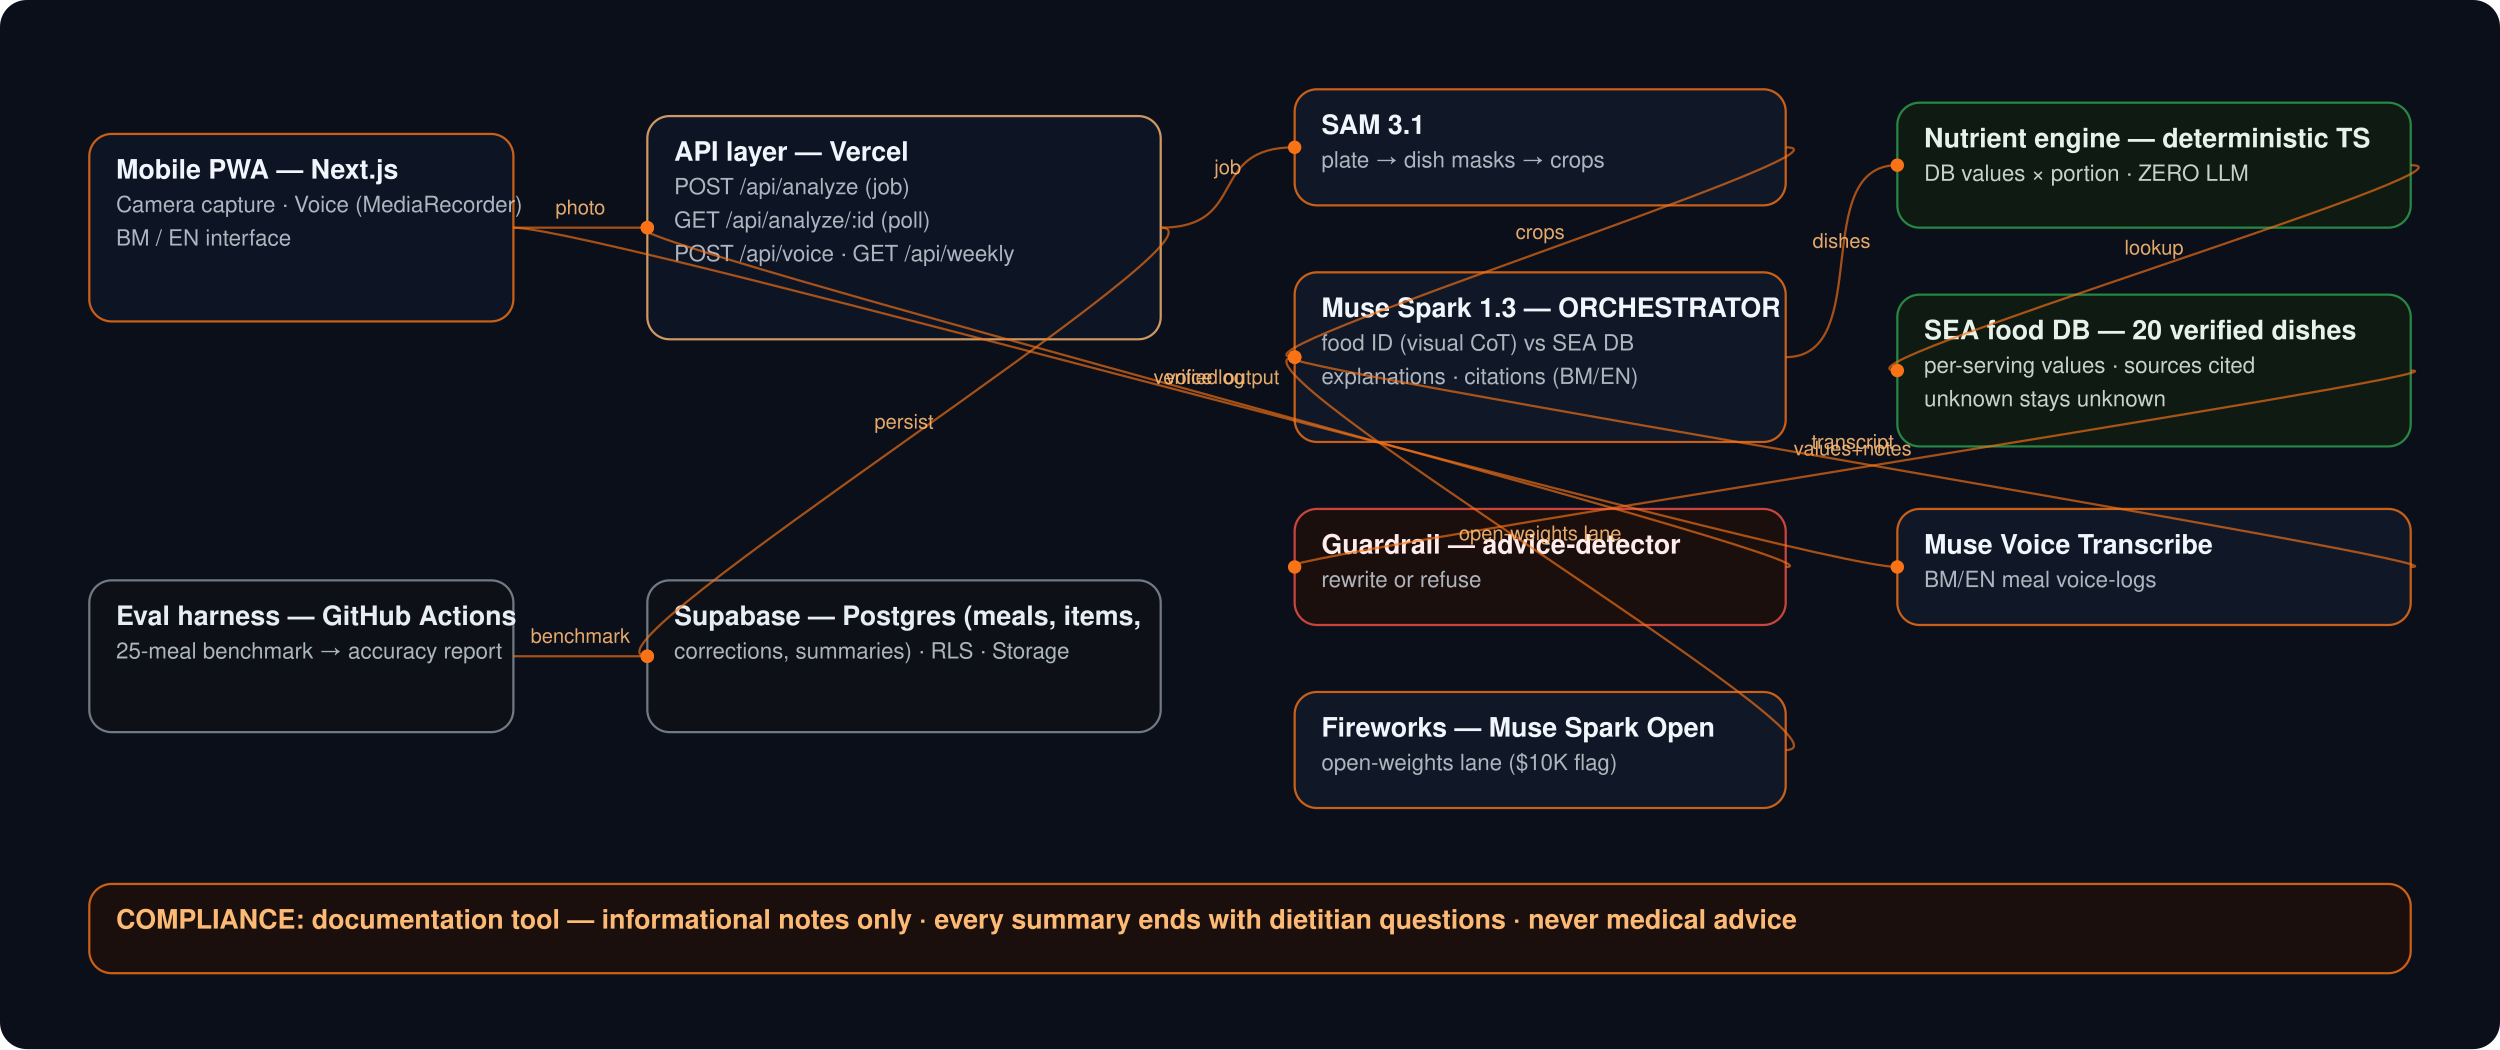
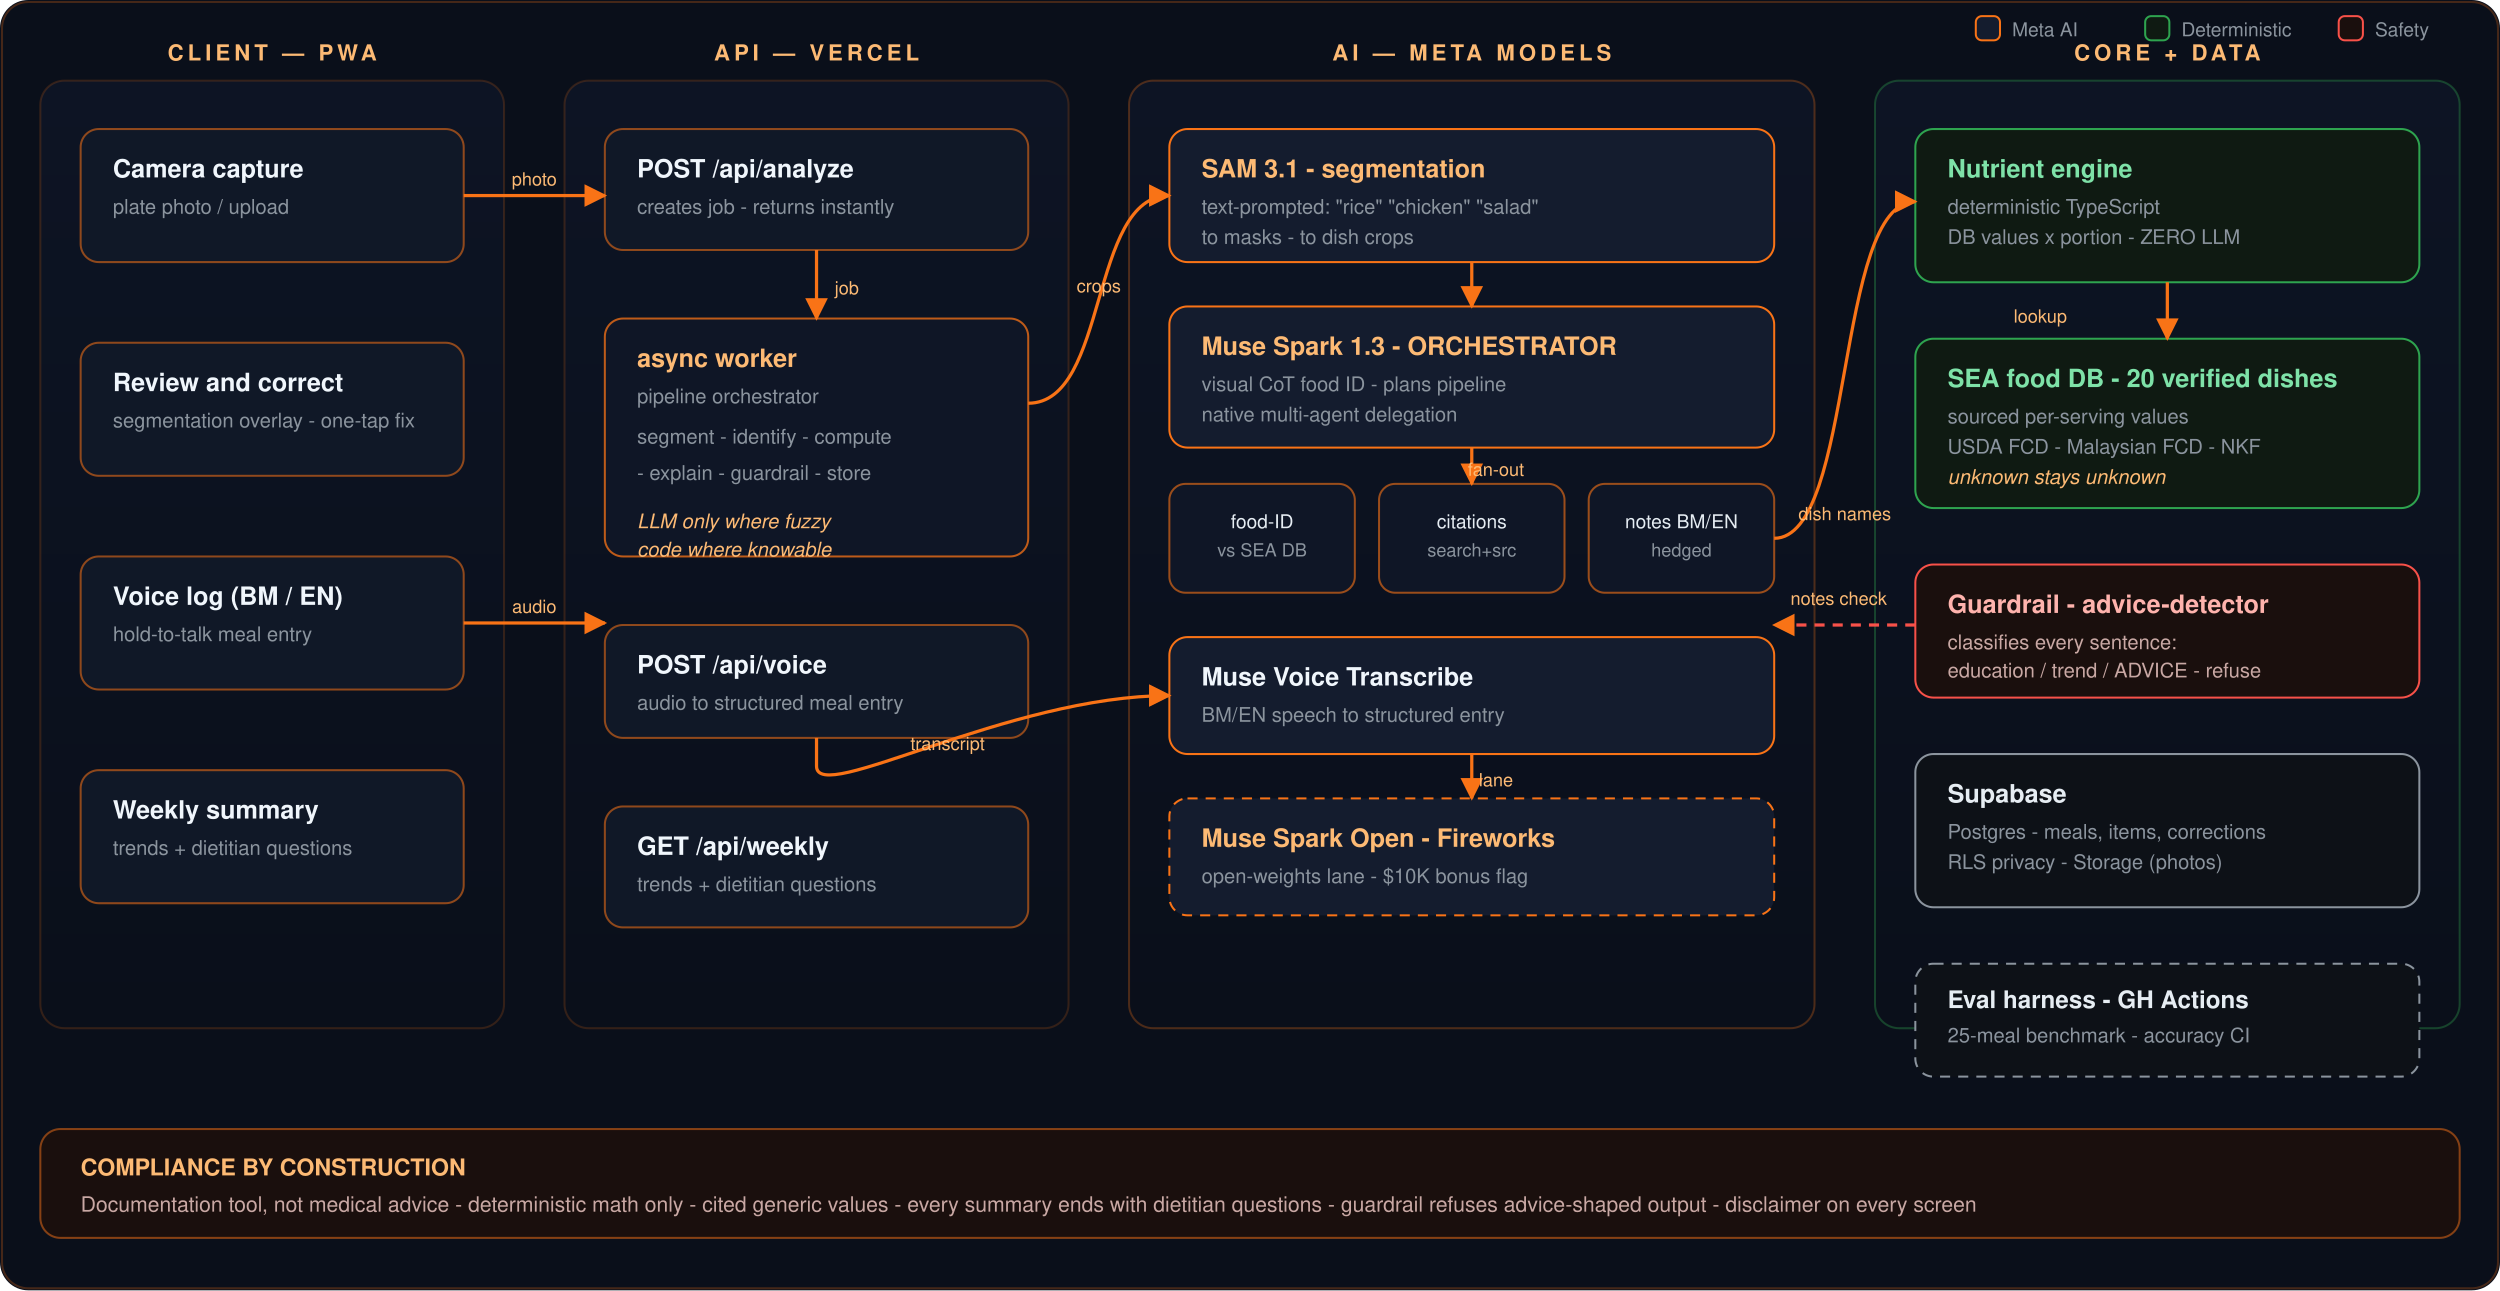
- <svg xmlns="http://www.w3.org/2000/svg" width="1120" height="470" viewBox="0 0 1120 470" font-family="Segoe UI,Helvetica,sans-serif">
-   <rect width="1120" height="470" fill="#0a0f1a" rx="12" />
-   <rect x="40" y="60" width="190" height="84" rx="10" fill="#0d1424" stroke="#F97316" stroke-opacity="0.8" />
-   <text x="52" y="80" font-size="12" font-weight="600" fill="#f0f6fc">Mobile PWA — Next.js</text>
-   <text x="52" y="95" font-size="10" fill="#c9d1d9" opacity="0.85">Camera capture · Voice (MediaRecorder)</text>
-   <text x="52" y="110" font-size="10" fill="#c9d1d9" opacity="0.85">BM / EN interface</text>
-   <rect x="290" y="52" width="230" height="100" rx="10" fill="#0d1424" stroke="#FDBA74" stroke-opacity="0.8" />
-   <text x="302" y="72" font-size="12" font-weight="600" fill="#f0f6fc">API layer — Vercel</text>
-   <text x="302" y="87" font-size="10" fill="#c9d1d9" opacity="0.85">POST /api/analyze (job)</text>
-   <text x="302" y="102" font-size="10" fill="#c9d1d9" opacity="0.85">GET /api/analyze/:id (poll)</text>
-   <text x="302" y="117" font-size="10" fill="#c9d1d9" opacity="0.85">POST /api/voice · GET /api/weekly</text>
-   <rect x="580" y="40" width="220" height="52" rx="10" fill="#101827" stroke="#F97316" stroke-opacity="0.8" />
-   <text x="592" y="60" font-size="12" font-weight="600" fill="#f0f6fc">SAM 3.1</text>
-   <text x="592" y="75" font-size="10" fill="#c9d1d9" opacity="0.85">plate → dish masks → crops</text>
-   <rect x="580" y="122" width="220" height="76" rx="10" fill="#101827" stroke="#F97316" stroke-opacity="0.8" />
-   <text x="592" y="142" font-size="12" font-weight="600" fill="#f0f6fc">Muse Spark 1.3 — ORCHESTRATOR</text>
-   <text x="592" y="157" font-size="10" fill="#c9d1d9" opacity="0.85">food ID (visual CoT) vs SEA DB</text>
-   <text x="592" y="172" font-size="10" fill="#c9d1d9" opacity="0.85">explanations · citations (BM/EN)</text>
-   <rect x="580" y="228" width="220" height="52" rx="10" fill="#1a0f0d" stroke="#f85149" stroke-opacity="0.8" />
-   <text x="592" y="248" font-size="12" font-weight="600" fill="#ffebe9">Guardrail — advice-detector</text>
-   <text x="592" y="263" font-size="10" fill="#c9d1d9" opacity="0.85">rewrite or refuse</text>
-   <rect x="850" y="46" width="230" height="56" rx="10" fill="#0f1a12" stroke="#2ea44f" stroke-opacity="0.8" />
-   <text x="862" y="66" font-size="12" font-weight="600" fill="#e6f2ea">Nutrient engine — deterministic TS</text>
-   <text x="862" y="81" font-size="10" fill="#e6f2ea" opacity="0.85">DB values × portion · ZERO LLM</text>
-   <rect x="850" y="132" width="230" height="68" rx="10" fill="#0f1a12" stroke="#2ea44f" stroke-opacity="0.8" />
-   <text x="862" y="152" font-size="12" font-weight="600" fill="#e6f2ea">SEA food DB — 20 verified dishes</text>
-   <text x="862" y="167" font-size="10" fill="#e6f2ea" opacity="0.85">per-serving values · sources cited</text>
-   <text x="862" y="182" font-size="10" fill="#e6f2ea" opacity="0.85">unknown stays unknown</text>
-   <rect x="850" y="228" width="230" height="52" rx="10" fill="#101827" stroke="#F97316" stroke-opacity="0.8" />
-   <text x="862" y="248" font-size="12" font-weight="600" fill="#f0f6fc">Muse Voice Transcribe</text>
-   <text x="862" y="263" font-size="10" fill="#c9d1d9" opacity="0.85">BM/EN meal voice-logs</text>
-   <rect x="290" y="260" width="230" height="68" rx="10" fill="#0d1117" stroke="#8b949e" stroke-opacity="0.8" />
-   <text x="302" y="280" font-size="12" font-weight="600" fill="#e6edf3">Supabase — Postgres (meals, items,</text>
-   <text x="302" y="295" font-size="10" fill="#c9d1d9" opacity="0.85">corrections, summaries) · RLS · Storage</text>
-   <rect x="40" y="260" width="190" height="68" rx="10" fill="#0d1117" stroke="#8b949e" stroke-opacity="0.8" />
-   <text x="52" y="280" font-size="12" font-weight="600" fill="#e6edf3">Eval harness — GitHub Actions</text>
-   <text x="52" y="295" font-size="10" fill="#c9d1d9" opacity="0.85">25-meal benchmark → accuracy report</text>
-   <rect x="580" y="310" width="220" height="52" rx="10" fill="#101827" stroke="#F97316" stroke-opacity="0.8" />
-   <text x="592" y="330" font-size="12" font-weight="600" fill="#f0f6fc">Fireworks — Muse Spark Open</text>
-   <text x="592" y="345" font-size="10" fill="#c9d1d9" opacity="0.85">open-weights lane ($10K flag)</text>
-   <rect x="40" y="396" width="1040" height="40" rx="10" fill="#1a0f0d" stroke="#F97316" stroke-opacity="0.8" />
-   <text x="52" y="416" font-size="12" font-weight="600" fill="#FDBA74">COMPLIANCE: documentation tool — informational notes only · every summary ends with dietitian questions · never medical advice</text>
-   <path d="M230 102.0 L290 102.0" fill="none" stroke="#F97316" stroke-opacity="0.65" />
-   <circle cx="290" cy="102.0" r="3" fill="#F97316" />
-   <text x="260.0" y="96.0" font-size="9" fill="#FDBA74" text-anchor="middle" opacity="0.9">photo</text>
-   <path d="M520 102.0 C560 102.0 540 66.0 580 66.0" fill="none" stroke="#F97316" stroke-opacity="0.65" />
-   <circle cx="580" cy="66.0" r="3" fill="#F97316" />
-   <text x="550.0" y="78.0" font-size="9" fill="#FDBA74" text-anchor="middle" opacity="0.9">job</text>
-   <path d="M800 66.0 C840 66.0 540 160.0 580 160.0" fill="none" stroke="#F97316" stroke-opacity="0.65" />
-   <circle cx="580" cy="160.0" r="3" fill="#F97316" />
-   <text x="690.0" y="107.0" font-size="9" fill="#FDBA74" text-anchor="middle" opacity="0.9">crops</text>
-   <path d="M800 160.0 C840 160.0 810 74.0 850 74.0" fill="none" stroke="#F97316" stroke-opacity="0.65" />
-   <circle cx="850" cy="74.0" r="3" fill="#F97316" />
-   <text x="825.0" y="111.0" font-size="9" fill="#FDBA74" text-anchor="middle" opacity="0.9">dishes</text>
-   <path d="M1080 74.0 C1120 74.0 810 166.0 850 166.0" fill="none" stroke="#F97316" stroke-opacity="0.65" />
-   <circle cx="850" cy="166.0" r="3" fill="#F97316" />
-   <text x="965.0" y="114.0" font-size="9" fill="#FDBA74" text-anchor="middle" opacity="0.9">lookup</text>
-   <path d="M1080 166.0 C1120 166.0 540 254.0 580 254.0" fill="none" stroke="#F97316" stroke-opacity="0.65" />
-   <circle cx="580" cy="254.0" r="3" fill="#F97316" />
-   <text x="830.0" y="204.0" font-size="9" fill="#FDBA74" text-anchor="middle" opacity="0.9">values+notes</text>
-   <path d="M800 254.0 C840 254.0 250 102.0 290 102.0" fill="none" stroke="#F97316" stroke-opacity="0.65" />
-   <circle cx="290" cy="102.0" r="3" fill="#F97316" />
-   <text x="545.0" y="172.0" font-size="9" fill="#FDBA74" text-anchor="middle" opacity="0.9">verified output</text>
-   <path d="M520 102.0 C560 102.0 250 294.0 290 294.0" fill="none" stroke="#F97316" stroke-opacity="0.65" />
-   <circle cx="290" cy="294.0" r="3" fill="#F97316" />
-   <text x="405.0" y="192.0" font-size="9" fill="#FDBA74" text-anchor="middle" opacity="0.9">persist</text>
-   <path d="M230 294.0 L290 294.0" fill="none" stroke="#F97316" stroke-opacity="0.65" />
-   <circle cx="290" cy="294.0" r="3" fill="#F97316" />
-   <text x="260.0" y="288.0" font-size="9" fill="#FDBA74" text-anchor="middle" opacity="0.9">benchmark</text>
-   <path d="M230 102.0 C270 102.0 810 254.0 850 254.0" fill="none" stroke="#F97316" stroke-opacity="0.65" />
-   <circle cx="850" cy="254.0" r="3" fill="#F97316" />
-   <text x="540.0" y="172.0" font-size="9" fill="#FDBA74" text-anchor="middle" opacity="0.9">voice log</text>
-   <path d="M1080 254.0 C1120 254.0 540 160.0 580 160.0" fill="none" stroke="#F97316" stroke-opacity="0.65" />
-   <circle cx="580" cy="160.0" r="3" fill="#F97316" />
-   <text x="830.0" y="201.0" font-size="9" fill="#FDBA74" text-anchor="middle" opacity="0.9">transcript</text>
-   <path d="M800 336.0 C840 336.0 540 160.0 580 160.0" fill="none" stroke="#F97316" stroke-opacity="0.65" />
-   <circle cx="580" cy="160.0" r="3" fill="#F97316" />
-   <text x="690.0" y="242.0" font-size="9" fill="#FDBA74" text-anchor="middle" opacity="0.9">open-weights lane</text>
+ <svg xmlns="http://www.w3.org/2000/svg" width="1240" height="640" viewBox="0 0 1240 640" font-family="Segoe UI,Helvetica,Arial,sans-serif">
+   <defs>
+     <marker id="arr" viewBox="0 0 10 10" refX="9" refY="5" markerWidth="7" markerHeight="7" orient="auto-start-reverse">
+       <path d="M0 0 L10 5 L0 10 z" fill="#F97316" />
+     </marker>
+     <linearGradient id="lanebg" x1="0" y1="0" x2="0" y2="1">
+       <stop offset="0" stop-color="#0d1424" />
+       <stop offset="1" stop-color="#0a0f1a" />
+     </linearGradient>
+   </defs>
+   <rect width="1240" height="640" fill="#0a0f1a" rx="14" />
+   <rect x="1" y="1" width="1238" height="638" rx="13" fill="none" stroke="#F97316" stroke-opacity="0.25" />
+   <rect x="20" y="40" width="230" height="470" rx="12" fill="url(#lanebg)" stroke="#F97316" stroke-opacity="0.18" />
+   <rect x="280" y="40" width="250" height="470" rx="12" fill="url(#lanebg)" stroke="#F97316" stroke-opacity="0.18" />
+   <rect x="560" y="40" width="340" height="470" rx="12" fill="url(#lanebg)" stroke="#F97316" stroke-opacity="0.28" />
+   <rect x="930" y="40" width="290" height="470" rx="12" fill="url(#lanebg)" stroke="#2ea44f" stroke-opacity="0.35" />
+   <g font-size="11" font-weight="700" letter-spacing="2" fill="#FDBA74">
+     <text x="135" y="30" text-anchor="middle">CLIENT — PWA</text>
+     <text x="405" y="30" text-anchor="middle">API — VERCEL</text>
+     <text x="730" y="30" text-anchor="middle">AI — META MODELS</text>
+     <text x="1075" y="30" text-anchor="middle">CORE + DATA</text>
+   </g>
+   <g>
+     <rect x="40" y="64" width="190" height="66" rx="9" fill="#101827" stroke="#F97316" stroke-opacity="0.55" />
+     <text x="56" y="88" font-size="12.5" font-weight="600" fill="#f0f6fc">Camera capture</text>
+     <text x="56" y="106" font-size="10" fill="#8b949e">plate photo / upload</text>
+     <rect x="40" y="170" width="190" height="66" rx="9" fill="#101827" stroke="#F97316" stroke-opacity="0.55" />
+     <text x="56" y="194" font-size="12.5" font-weight="600" fill="#f0f6fc">Review and correct</text>
+     <text x="56" y="212" font-size="10" fill="#8b949e">segmentation overlay - one-tap fix</text>
+     <rect x="40" y="276" width="190" height="66" rx="9" fill="#101827" stroke="#F97316" stroke-opacity="0.55" />
+     <text x="56" y="300" font-size="12.5" font-weight="600" fill="#f0f6fc">Voice log (BM / EN)</text>
+     <text x="56" y="318" font-size="10" fill="#8b949e">hold-to-talk meal entry</text>
+     <rect x="40" y="382" width="190" height="66" rx="9" fill="#101827" stroke="#F97316" stroke-opacity="0.55" />
+     <text x="56" y="406" font-size="12.5" font-weight="600" fill="#f0f6fc">Weekly summary</text>
+     <text x="56" y="424" font-size="10" fill="#8b949e">trends + dietitian questions</text>
+   </g>
+   <g>
+     <rect x="300" y="64" width="210" height="60" rx="9" fill="#101827" stroke="#F97316" stroke-opacity="0.55" />
+     <text x="316" y="88" font-size="12.5" font-weight="600" fill="#f0f6fc">POST /api/analyze</text>
+     <text x="316" y="106" font-size="10" fill="#8b949e">creates job - returns instantly</text>
+     <rect x="300" y="158" width="210" height="118" rx="9" fill="#0f1626" stroke="#F97316" stroke-opacity="0.75" />
+     <text x="316" y="182" font-size="12.5" font-weight="600" fill="#FDBA74">async worker</text>
+     <text x="316" y="200" font-size="10" fill="#8b949e">pipeline orchestrator</text>
+     <text x="316" y="220" font-size="10" fill="#8b949e">segment - identify - compute</text>
+     <text x="316" y="238" font-size="10" fill="#8b949e">- explain - guardrail - store</text>
+     <text x="316" y="262" font-size="10" fill="#FDBA74" font-style="italic">LLM only where fuzzy</text>
+     <text x="316" y="276" font-size="10" fill="#FDBA74" font-style="italic">code where knowable</text>
+     <rect x="300" y="310" width="210" height="56" rx="9" fill="#101827" stroke="#F97316" stroke-opacity="0.55" />
+     <text x="316" y="334" font-size="12.5" font-weight="600" fill="#f0f6fc">POST /api/voice</text>
+     <text x="316" y="352" font-size="10" fill="#8b949e">audio to structured meal entry</text>
+     <rect x="300" y="400" width="210" height="60" rx="9" fill="#101827" stroke="#F97316" stroke-opacity="0.55" />
+     <text x="316" y="424" font-size="12.5" font-weight="600" fill="#f0f6fc">GET /api/weekly</text>
+     <text x="316" y="442" font-size="10" fill="#8b949e">trends + dietitian questions</text>
+   </g>
+   <g>
+     <rect x="580" y="64" width="300" height="66" rx="9" fill="#141c2e" stroke="#F97316" />
+     <text x="596" y="88" font-size="12.5" font-weight="700" fill="#FDBA74">SAM 3.1 - segmentation</text>
+     <text x="596" y="106" font-size="10" fill="#8b949e">text-prompted: "rice" "chicken" "salad"</text>
+     <text x="596" y="121" font-size="10" fill="#8b949e">to masks - to dish crops</text>
+     <rect x="580" y="152" width="300" height="70" rx="9" fill="#141c2e" stroke="#F97316" />
+     <text x="596" y="176" font-size="12.5" font-weight="700" fill="#FDBA74">Muse Spark 1.3 - ORCHESTRATOR</text>
+     <text x="596" y="194" font-size="10" fill="#8b949e">visual CoT food ID - plans pipeline</text>
+     <text x="596" y="209" font-size="10" fill="#8b949e">native multi-agent delegation</text>
+     <rect x="580" y="240" width="92" height="54" rx="8" fill="#0f1626" stroke="#F97316" stroke-opacity="0.6" />
+     <text x="626" y="262" font-size="9.5" fill="#e6edf3" text-anchor="middle">food-ID</text>
+     <text x="626" y="276" font-size="9" fill="#8b949e" text-anchor="middle">vs SEA DB</text>
+     <rect x="684" y="240" width="92" height="54" rx="8" fill="#0f1626" stroke="#F97316" stroke-opacity="0.6" />
+     <text x="730" y="262" font-size="9.5" fill="#e6edf3" text-anchor="middle">citations</text>
+     <text x="730" y="276" font-size="9" fill="#8b949e" text-anchor="middle">search+src</text>
+     <rect x="788" y="240" width="92" height="54" rx="8" fill="#0f1626" stroke="#F97316" stroke-opacity="0.6" />
+     <text x="834" y="262" font-size="9.5" fill="#e6edf3" text-anchor="middle">notes BM/EN</text>
+     <text x="834" y="276" font-size="9" fill="#8b949e" text-anchor="middle">hedged</text>
+     <rect x="580" y="316" width="300" height="58" rx="9" fill="#141c2e" stroke="#F97316" />
+     <text x="596" y="340" font-size="12.5" font-weight="600" fill="#f0f6fc">Muse Voice Transcribe</text>
+     <text x="596" y="358" font-size="10" fill="#8b949e">BM/EN speech to structured entry</text>
+     <rect x="580" y="396" width="300" height="58" rx="9" fill="#141c2e" stroke="#F97316" stroke-dasharray="5 4" />
+     <text x="596" y="420" font-size="12.5" font-weight="600" fill="#FDBA74">Muse Spark Open - Fireworks</text>
+     <text x="596" y="438" font-size="10" fill="#8b949e">open-weights lane - $10K bonus flag</text>
+   </g>
+   <g>
+     <rect x="950" y="64" width="250" height="76" rx="9" fill="#0f1a12" stroke="#2ea44f" />
+     <text x="966" y="88" font-size="12.5" font-weight="700" fill="#7ee2a8">Nutrient engine</text>
+     <text x="966" y="106" font-size="10" fill="#8b949e">deterministic TypeScript</text>
+     <text x="966" y="121" font-size="10" fill="#8b949e">DB values x portion - ZERO LLM</text>
+     <rect x="950" y="168" width="250" height="84" rx="9" fill="#0f1a12" stroke="#2ea44f" />
+     <text x="966" y="192" font-size="12.5" font-weight="700" fill="#7ee2a8">SEA food DB - 20 verified dishes</text>
+     <text x="966" y="210" font-size="10" fill="#8b949e">sourced per-serving values</text>
+     <text x="966" y="225" font-size="10" fill="#8b949e">USDA FCD - Malaysian FCD - NKF</text>
+     <text x="966" y="240" font-size="10" fill="#FDBA74" font-style="italic">unknown stays unknown</text>
+     <rect x="950" y="280" width="250" height="66" rx="9" fill="#1a0f0d" stroke="#f85149" />
+     <text x="966" y="304" font-size="12.5" font-weight="700" fill="#ffb3ad">Guardrail - advice-detector</text>
+     <text x="966" y="322" font-size="10" fill="#c9a8a4">classifies every sentence:</text>
+     <text x="966" y="336" font-size="10" fill="#c9a8a4">education / trend / ADVICE - refuse</text>
+     <rect x="950" y="374" width="250" height="76" rx="9" fill="#0d1117" stroke="#8b949e" />
+     <text x="966" y="398" font-size="12.5" font-weight="600" fill="#e6edf3">Supabase</text>
+     <text x="966" y="416" font-size="10" fill="#8b949e">Postgres - meals, items, corrections</text>
+     <text x="966" y="431" font-size="10" fill="#8b949e">RLS privacy - Storage (photos)</text>
+     <rect x="950" y="478" width="250" height="56" rx="9" fill="#0d1117" stroke="#8b949e" stroke-dasharray="5 4" />
+     <text x="966" y="500" font-size="12" font-weight="600" fill="#e6edf3">Eval harness - GH Actions</text>
+     <text x="966" y="517" font-size="10" fill="#8b949e">25-meal benchmark - accuracy CI</text>
+   </g>
+   <g fill="none" stroke="#F97316" stroke-width="1.6">
+     <path d="M230 97 H 300" marker-end="url(#arr)" />
+     <path d="M405 124 V 158" marker-end="url(#arr)" />
+     <path d="M510 200 C 550 200 540 97 580 97" marker-end="url(#arr)" />
+     <path d="M730 130 V 152" marker-end="url(#arr)" />
+     <path d="M730 222 V 240" marker-end="url(#arr)" />
+     <path d="M880 267 C 920 267 910 100 950 100" marker-end="url(#arr)" />
+     <path d="M1075 140 V 168" marker-end="url(#arr)" />
+     <path d="M950 310 H 880" stroke-dasharray="5 4" stroke="#f85149" marker-end="url(#arr)" />
+     <path d="M230 309 H 300" marker-end="url(#arr)" />
+     <path d="M405 366 V 380 C 405 400 500 345 580 345" marker-end="url(#arr)" />
+     <path d="M730 374 V 396" marker-end="url(#arr)" />
+   </g>
+   <g font-size="9" fill="#FDBA74" text-anchor="middle">
+     <text x="265" y="92">photo</text>
+     <text x="420" y="146">job</text>
+     <text x="545" y="145">crops</text>
+     <text x="742" y="236">fan-out</text>
+     <text x="915" y="258">dish names</text>
+     <text x="1012" y="160">lookup</text>
+     <text x="912" y="300">notes check</text>
+     <text x="265" y="304">audio</text>
+     <text x="470" y="372">transcript</text>
+     <text x="742" y="390">lane</text>
+   </g>
+   <rect x="20" y="560" width="1200" height="54" rx="10" fill="#1a0f0d" stroke="#F97316" stroke-opacity="0.5" />
+   <text x="40" y="583" font-size="11.5" font-weight="700" fill="#FDBA74">COMPLIANCE BY CONSTRUCTION</text>
+   <text x="40" y="601" font-size="10.5" fill="#c9a8a4">Documentation tool, not medical advice - deterministic math only - cited generic values - every summary ends with dietitian questions - guardrail refuses advice-shaped output - disclaimer on every screen</text>
+   <g font-size="9.5" fill="#8b949e">
+     <rect x="980" y="8" width="12" height="12" rx="3" fill="#141c2e" stroke="#F97316" />
+     <text x="998" y="18">Meta AI</text>
+     <rect x="1064" y="8" width="12" height="12" rx="3" fill="#0f1a12" stroke="#2ea44f" />
+     <text x="1082" y="18">Deterministic</text>
+     <rect x="1160" y="8" width="12" height="12" rx="3" fill="#1a0f0d" stroke="#f85149" />
+     <text x="1178" y="18">Safety</text>
+   </g>
</svg>
